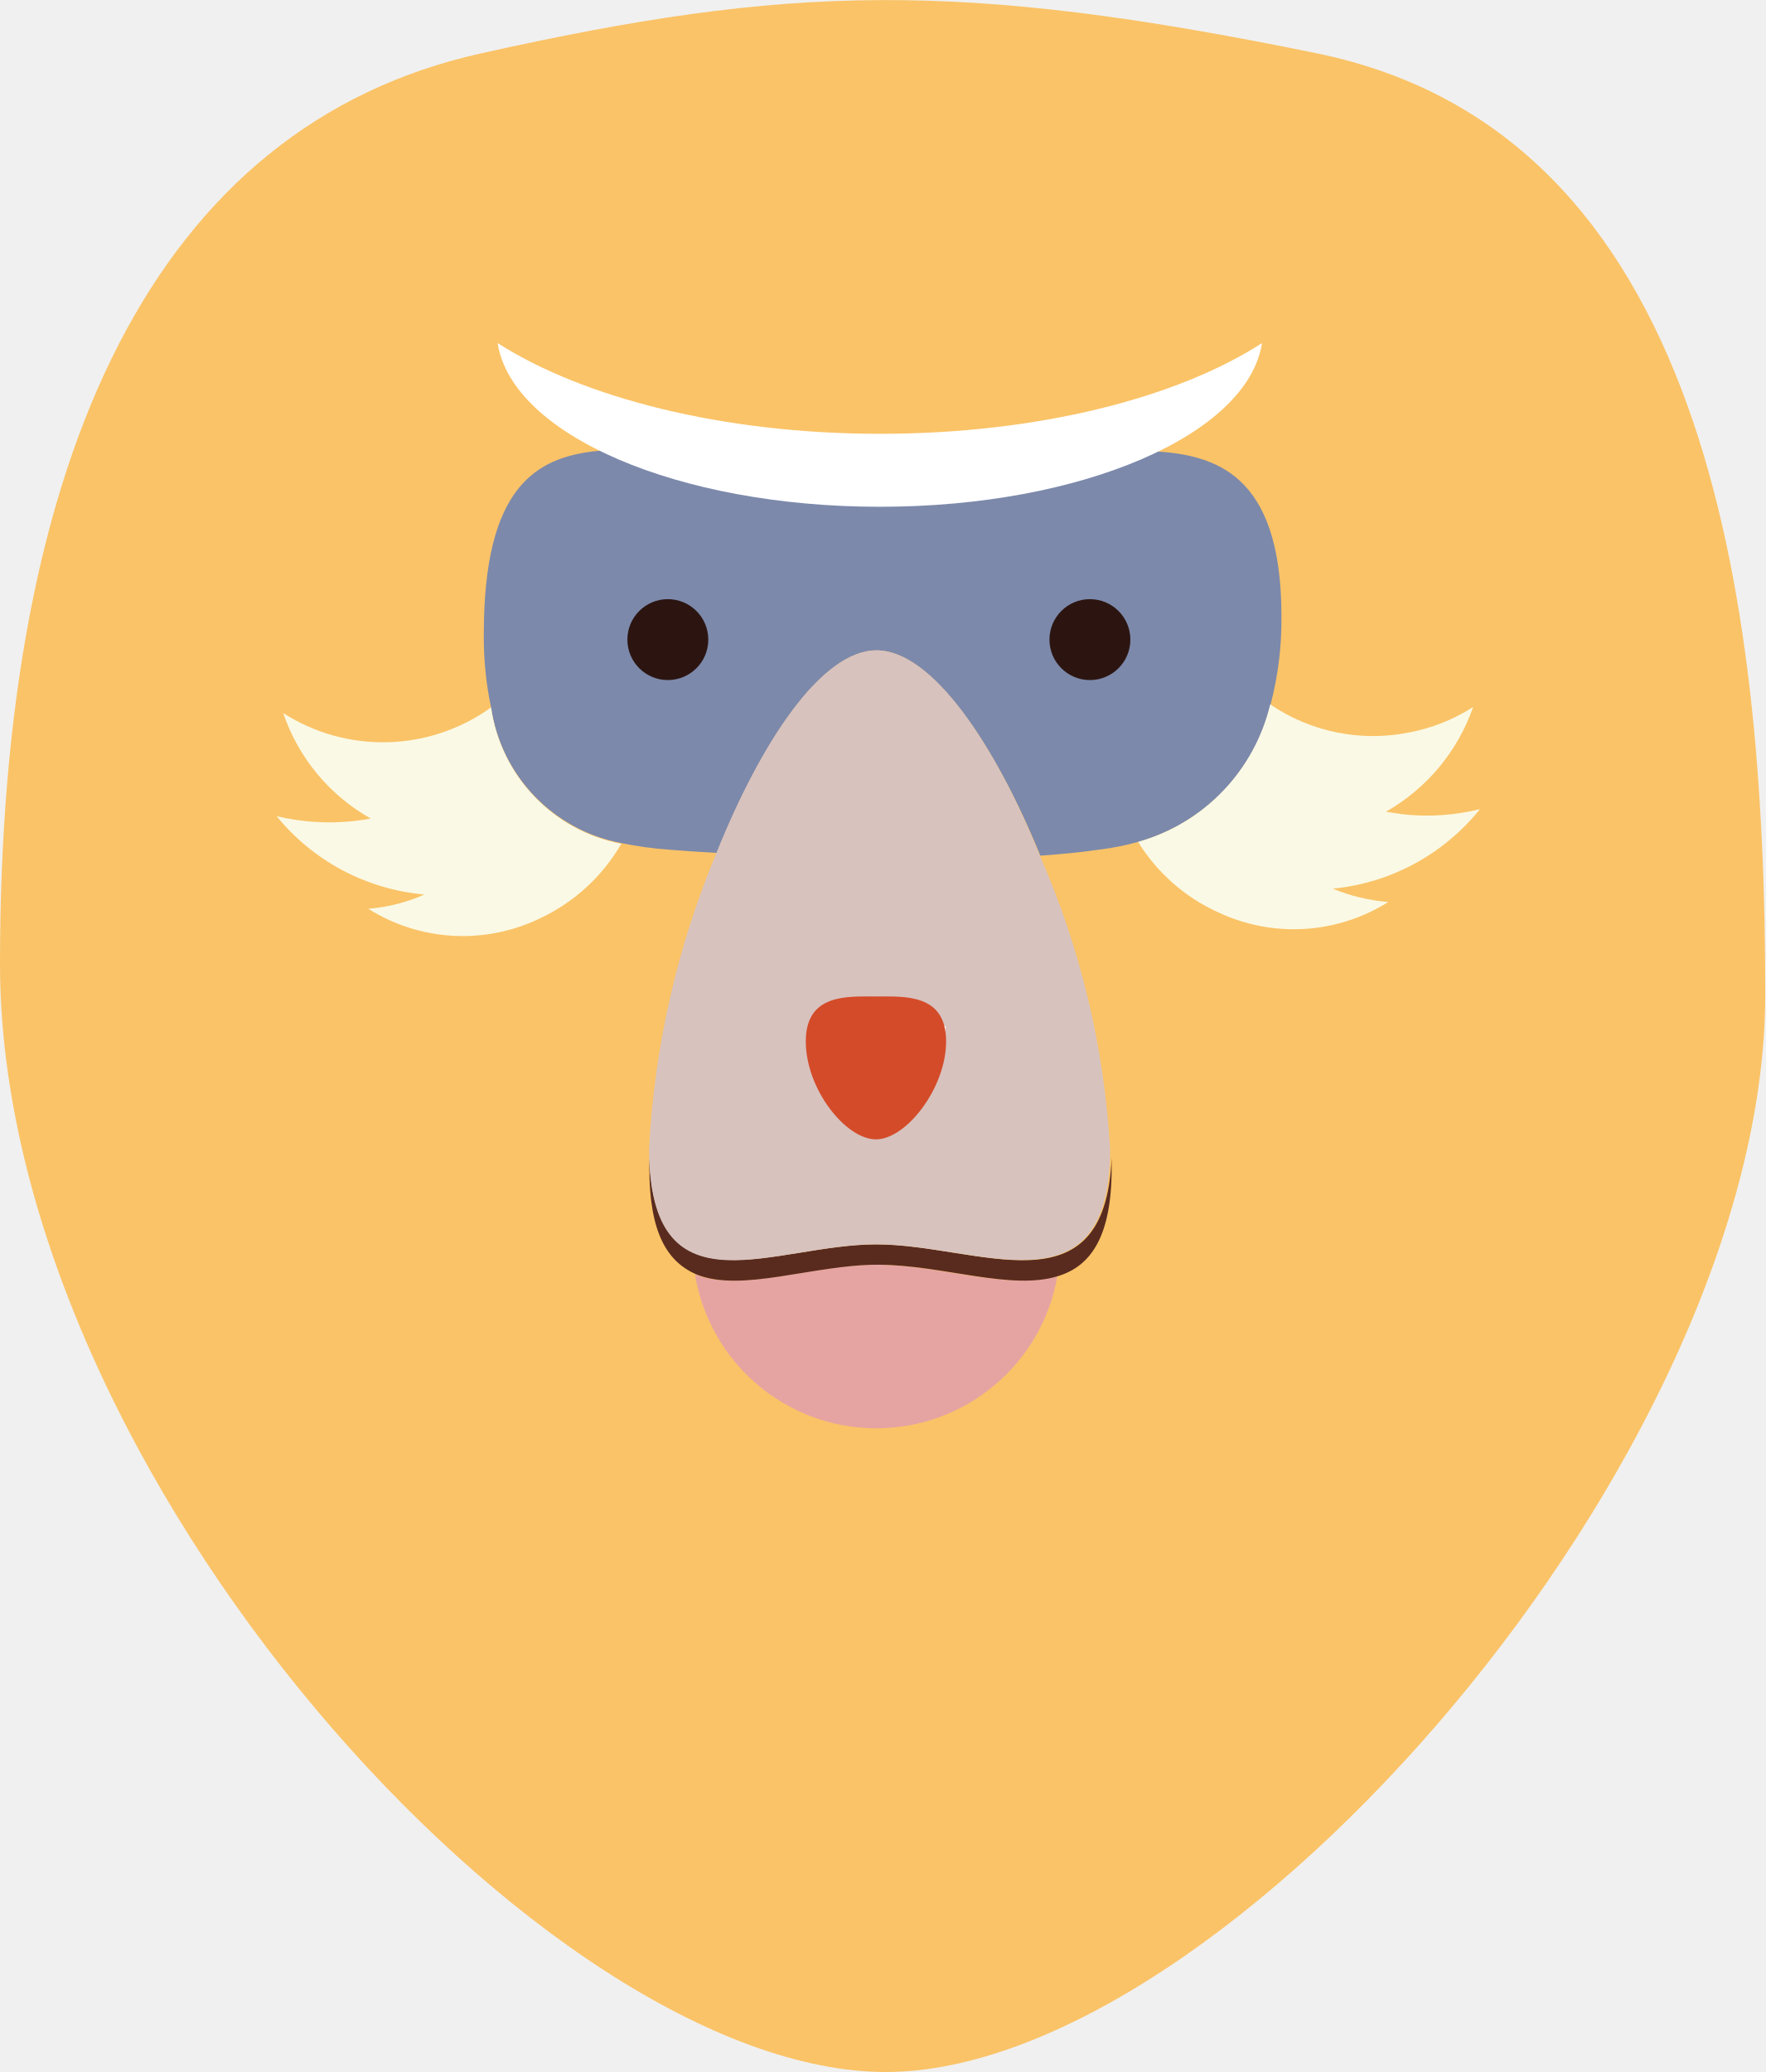
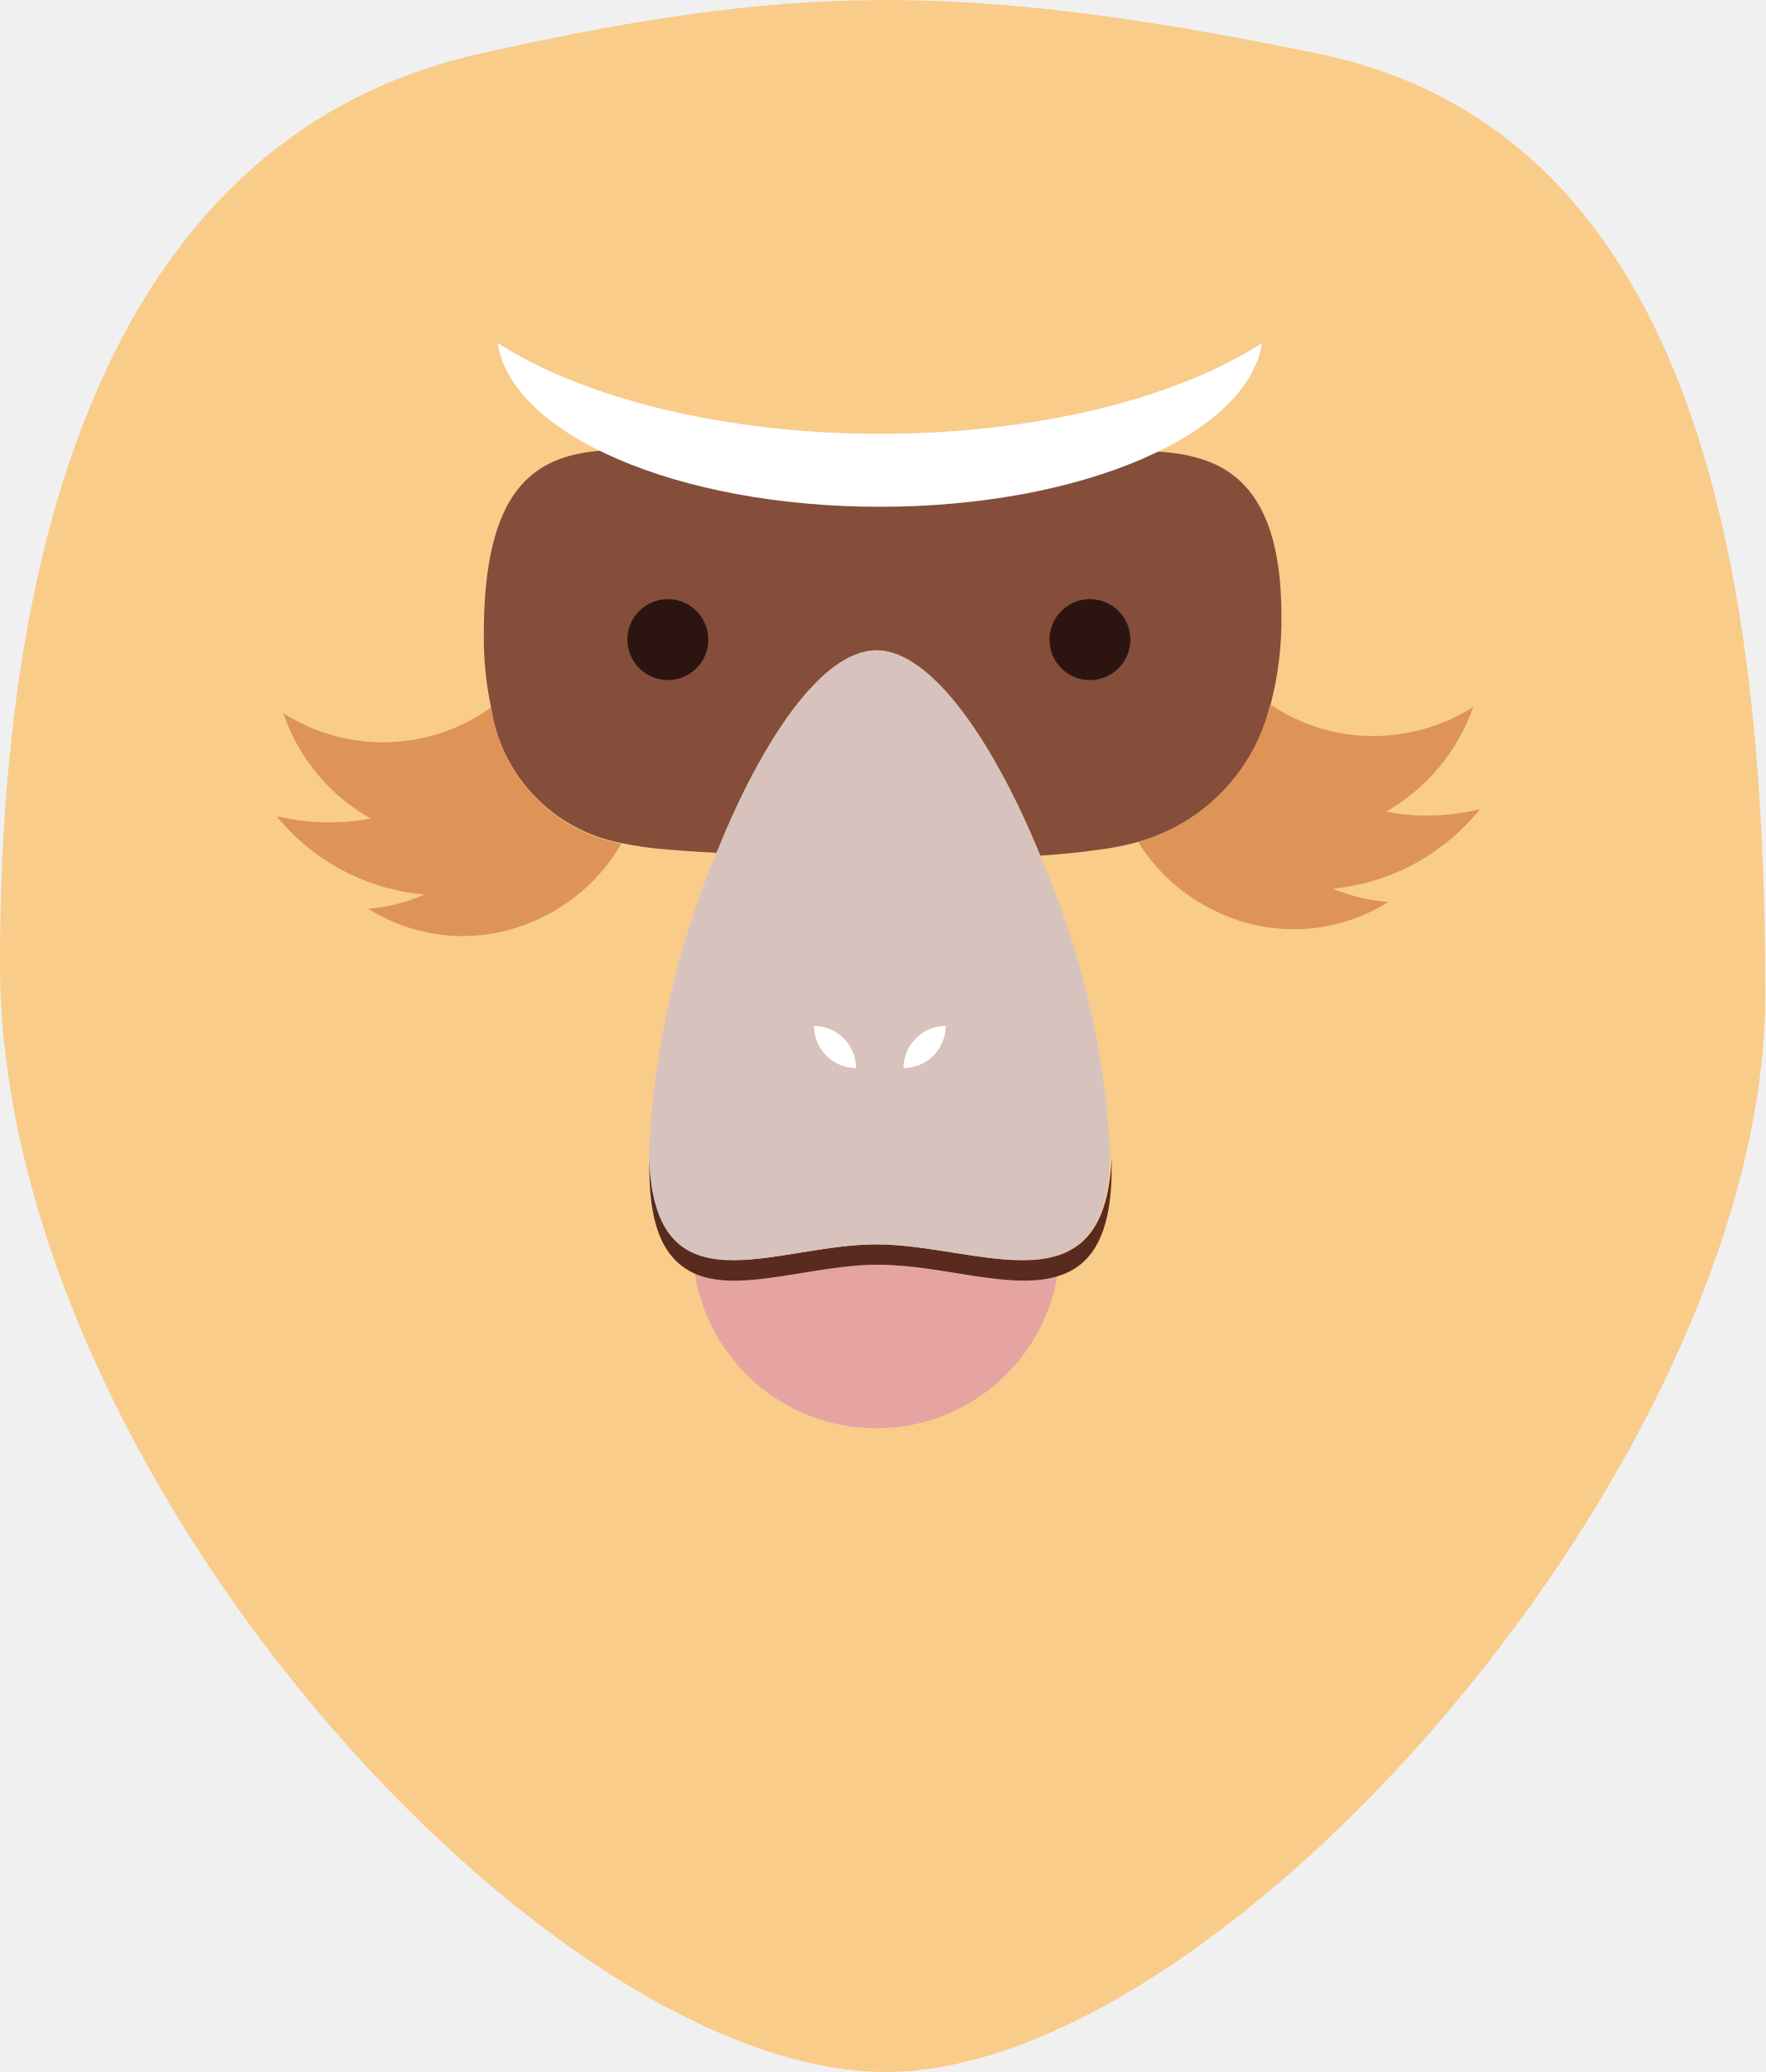
<svg xmlns="http://www.w3.org/2000/svg" viewBox="0 0 75.49 88.6">
  <defs>
-     <style>.cls-1{fill:#fac367;}.cls-2{fill:#808184;}.cls-3{fill:#7c89ab;}.cls-4{fill:#2c1511;}.cls-5{fill:#fff;}.cls-6{fill:#faf9e5;}.cls-7{fill:none;}.cls-8{fill:#e5a4a2;}.cls-9{fill:#592b1f;}.cls-10{fill:#d7c2be;}.cls-11{fill:#d44b29;}</style>
+     <style>.cls-1{fill:#f9cc8a;}.cls-2{fill:#808184;}.cls-3{fill:#844e3a;}.cls-4{fill:#2c1511;}.cls-5{fill:#fff;}.cls-6{fill:#de9456;}.cls-7{fill:none;}.cls-8{fill:#e5a4a2;}.cls-9{fill:#592b1f;}.cls-10{fill:#d7c2be;}</style>
  </defs>
  <g id="Layer_2" data-name="Layer 2">
    <g id="Layer_1-2" data-name="Layer 1">
      <path class="cls-1" d="M75.49,42.52c0-17.11-2.55-36.83-19.18-40.24C41-.86,33.72-.65,20.58,2.28,6.68,5.37,0,19.39,0,41.21S23.4,88.6,37.88,88.6,75.49,62.27,75.49,42.52Z" />
      <path class="cls-2" d="M42.85,30.19s7,.69,7.95-1,.76-4.77-4-4.77S42.85,30.19,42.85,30.19Z" />
      <path class="cls-2" d="M32.74,30.19s-7,.69-8-1-.76-4.77,4-4.77S32.74,30.19,32.74,30.19Z" />
      <path class="cls-3" d="M49.43,19.3c-2.88-.19-6.83,1.81-12.13,1.81-4.73,0-9-2.09-11.72-1.83s-4.89,1.61-4.89,7.83A14.5,14.5,0,0,0,21,30.25a6.93,6.93,0,0,0,5.57,5.8,15.56,15.56,0,0,0,2,.28c.61.05,1.32.1,2.08.14,1.91-4.75,4.49-8.66,6.84-8.66s5.05,4,7,8.78c.94-.07,1.79-.15,2.52-.26A11,11,0,0,0,48.67,36a8.05,8.05,0,0,0,5.66-5.85,14.24,14.24,0,0,0,.47-3.82C54.8,20.22,51.93,19.47,49.43,19.3Z" />
      <circle class="cls-4" cx="46.61" cy="27.35" r="1.73" />
      <circle class="cls-4" cx="28.56" cy="27.35" r="1.73" />
      <path class="cls-5" d="M21.28,14.67c.61,3.92,7.69,7,16.35,7s15.73-3.09,16.34-7c-3.64,2.35-9.6,3.88-16.34,3.88S24.92,17,21.28,14.67Z" />
      <path class="cls-6" d="M21,30.25a7.91,7.91,0,0,1-8.89.24A8.21,8.21,0,0,0,15.85,35c-.24.05-.48.08-.73.11a9.71,9.71,0,0,1-3.29-.21,9.18,9.18,0,0,0,6.32,3.35,7.38,7.38,0,0,1-2.4.61,7.58,7.58,0,0,0,7.3.43,7.87,7.87,0,0,0,3.52-3.21A6.93,6.93,0,0,1,21,30.25Z" />
      <path class="cls-7" d="M34.81,43.87a1.81,1.81,0,0,0,1.8,1.8A1.81,1.81,0,0,0,34.81,43.87Z" />
      <path class="cls-7" d="M38.64,45.67a1.8,1.8,0,0,0,1.8-1.8A1.81,1.81,0,0,0,38.64,45.67Z" />
      <path class="cls-6" d="M63.29,34.6a9.46,9.46,0,0,1-3.29.22l-.73-.11A8.28,8.28,0,0,0,63,30.23a7.69,7.69,0,0,1-2.74,1.09,7.81,7.81,0,0,1-5.94-1.2A8.05,8.05,0,0,1,48.67,36a7.81,7.81,0,0,0,3.4,3,7.59,7.59,0,0,0,7.3-.43A7.77,7.77,0,0,1,57,38,9.21,9.21,0,0,0,63.29,34.6Z" />
      <path class="cls-8" d="M37.48,54.08c-2.75,0-5.82,1.21-7.76.41a7.86,7.86,0,0,0,15.5.07C43.19,55.21,40.14,54.08,37.48,54.08Z" />
      <path class="cls-9" d="M37.48,53.21c-4.36,0-9.5,3-9.71-3.71,0,.15,0,.31,0,.45,0,2.78.77,4,2,4.54,1.94.8,5-.41,7.76-.41s5.71,1.13,7.74.48c1.37-.43,2.27-1.67,2.27-4.61,0-.14,0-.3,0-.45C47.26,56.24,41.84,53.21,37.48,53.21Z" />
      <path class="cls-10" d="M37.48,27.81c-2.35,0-4.93,3.91-6.84,8.66a37.87,37.87,0,0,0-2.88,12.61c0,.15,0,.28,0,.42.21,6.74,5.35,3.71,9.71,3.71s9.78,3,10-3.71c0-.14,0-.27,0-.42a36.32,36.32,0,0,0-3-12.49C42.53,31.78,39.85,27.81,37.48,27.81ZM34.81,43.87a1.81,1.81,0,0,1,1.8,1.8A1.81,1.81,0,0,1,34.81,43.87Zm3.83,1.8a1.81,1.81,0,0,1,1.8-1.8A1.8,1.8,0,0,1,38.64,45.67Z" />
      <path class="cls-5" d="M40.44,43.87a1.81,1.81,0,0,0-1.8,1.8A1.8,1.8,0,0,0,40.44,43.87Z" />
      <path class="cls-5" d="M34.81,43.87a1.81,1.81,0,0,1,1.8,1.8A1.81,1.81,0,0,1,34.81,43.87Z" />
-       <path class="cls-11" d="M40.46,44.53c0,2-1.71,4.19-3,4.19s-3-2.14-3-4.19,1.78-1.92,3-1.92S40.46,42.48,40.46,44.53Z" />
    </g>
  </g>
</svg>
